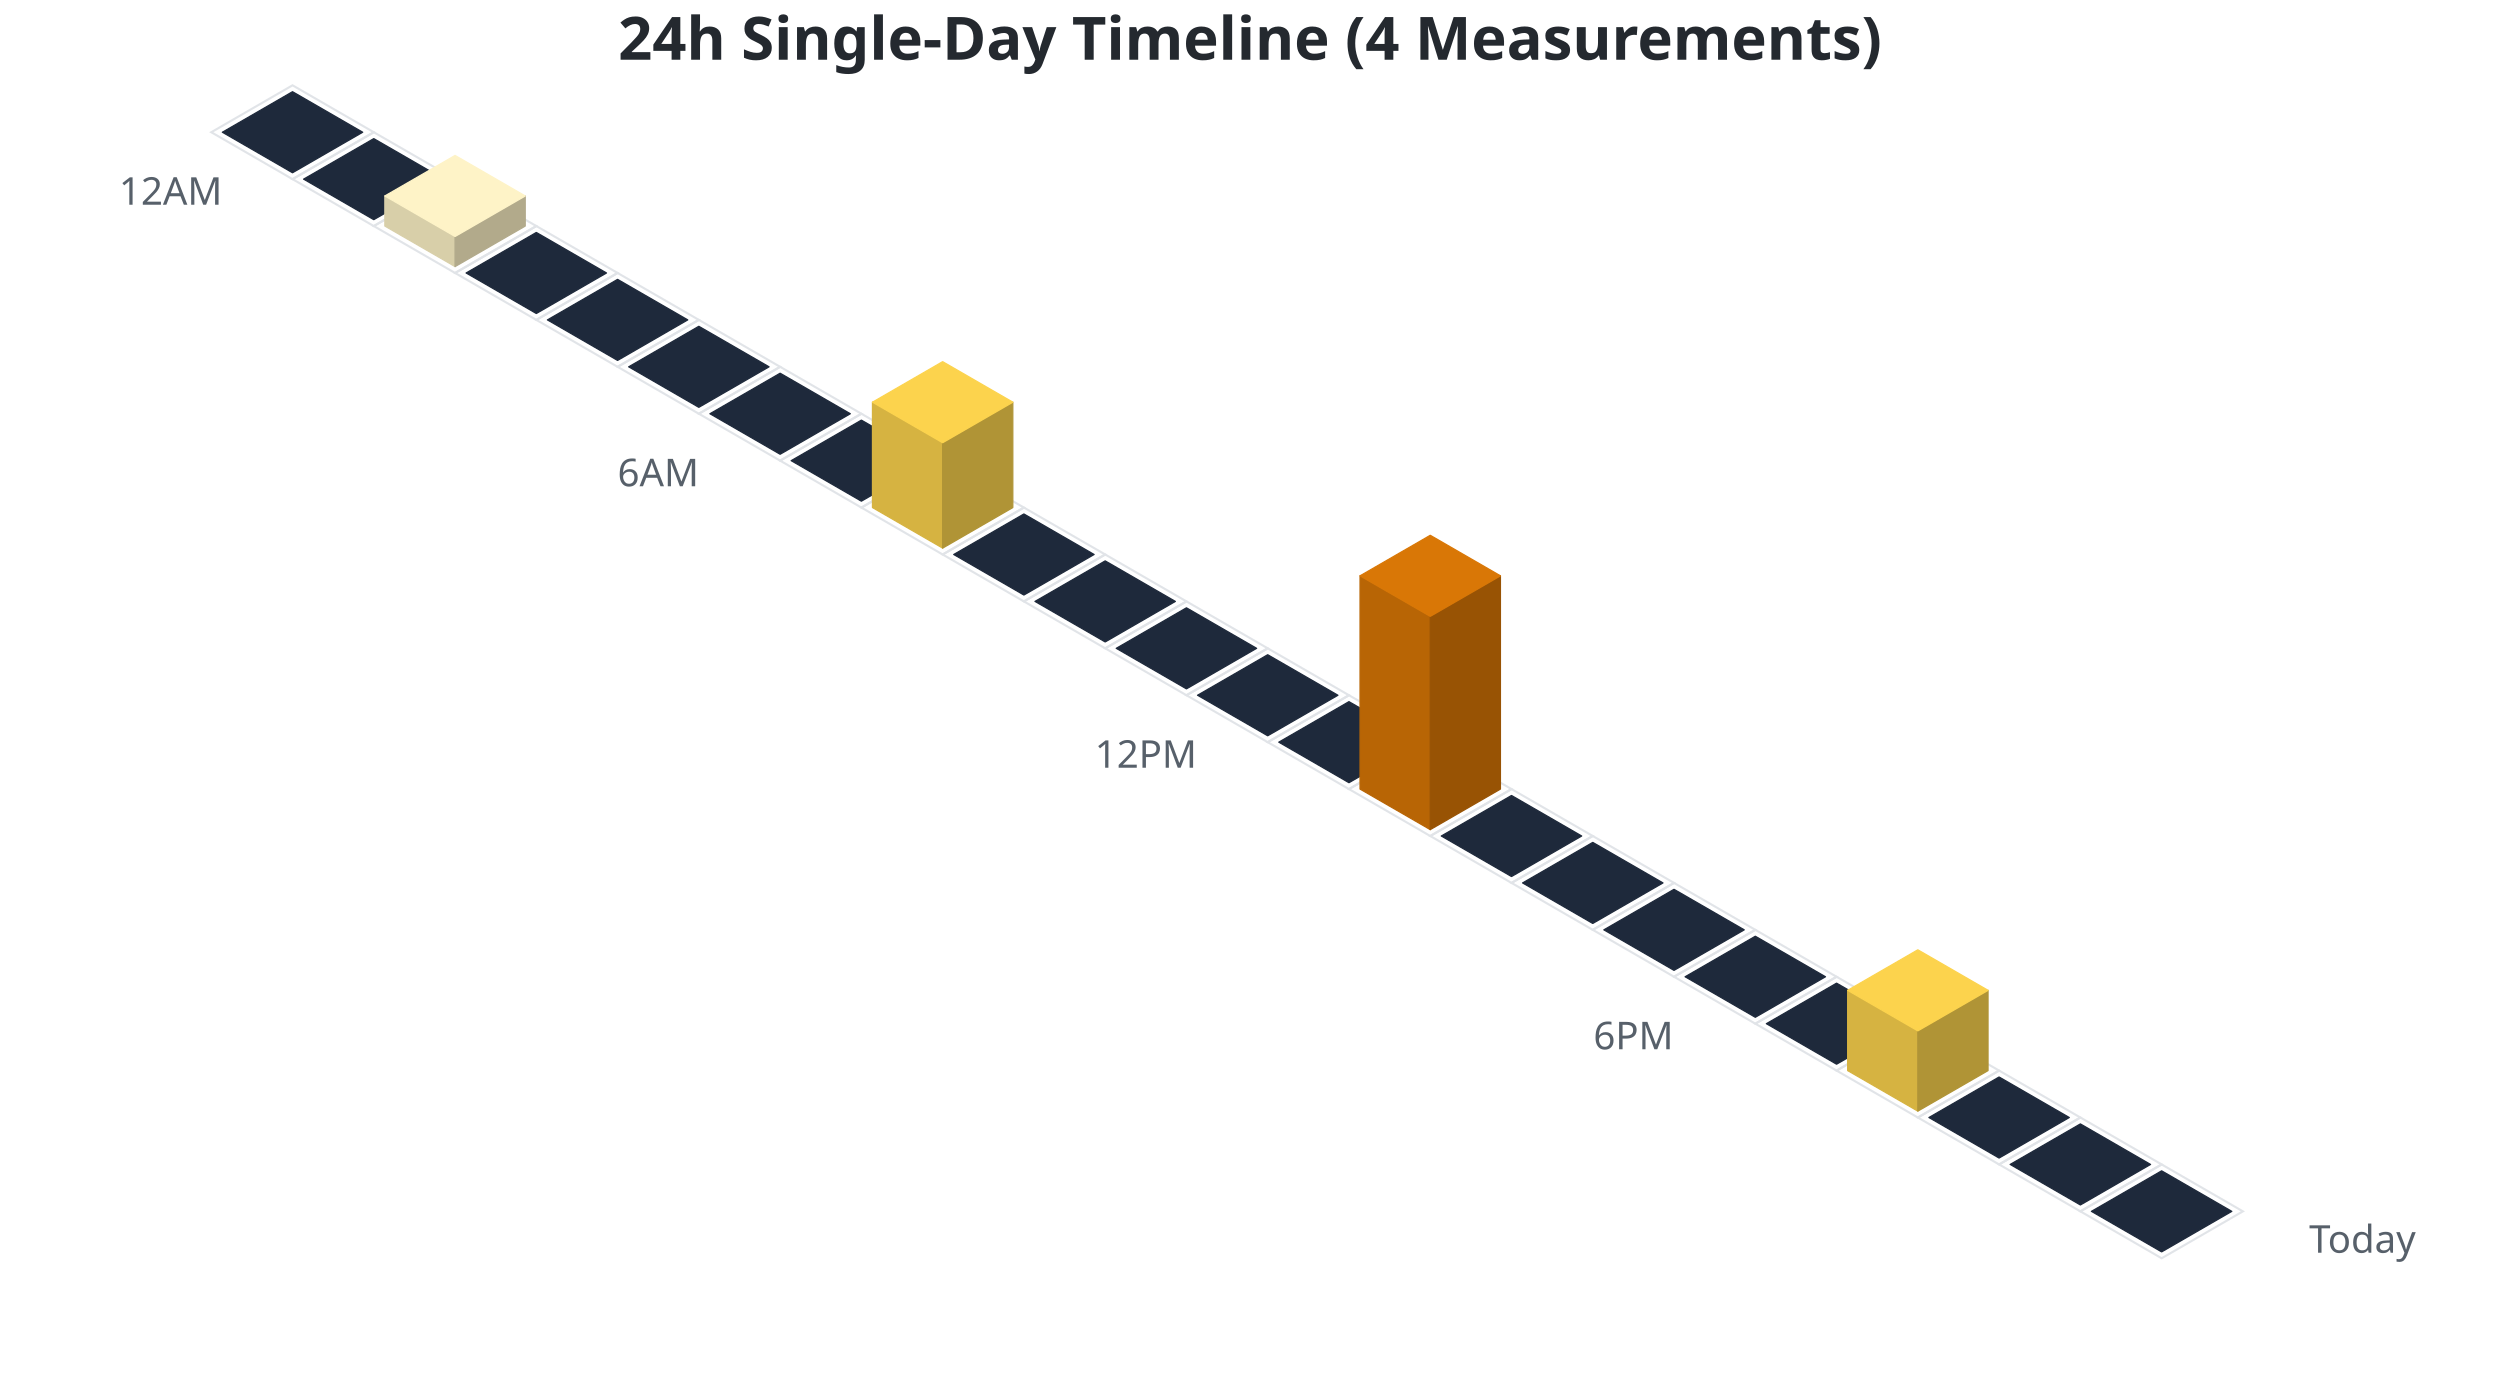
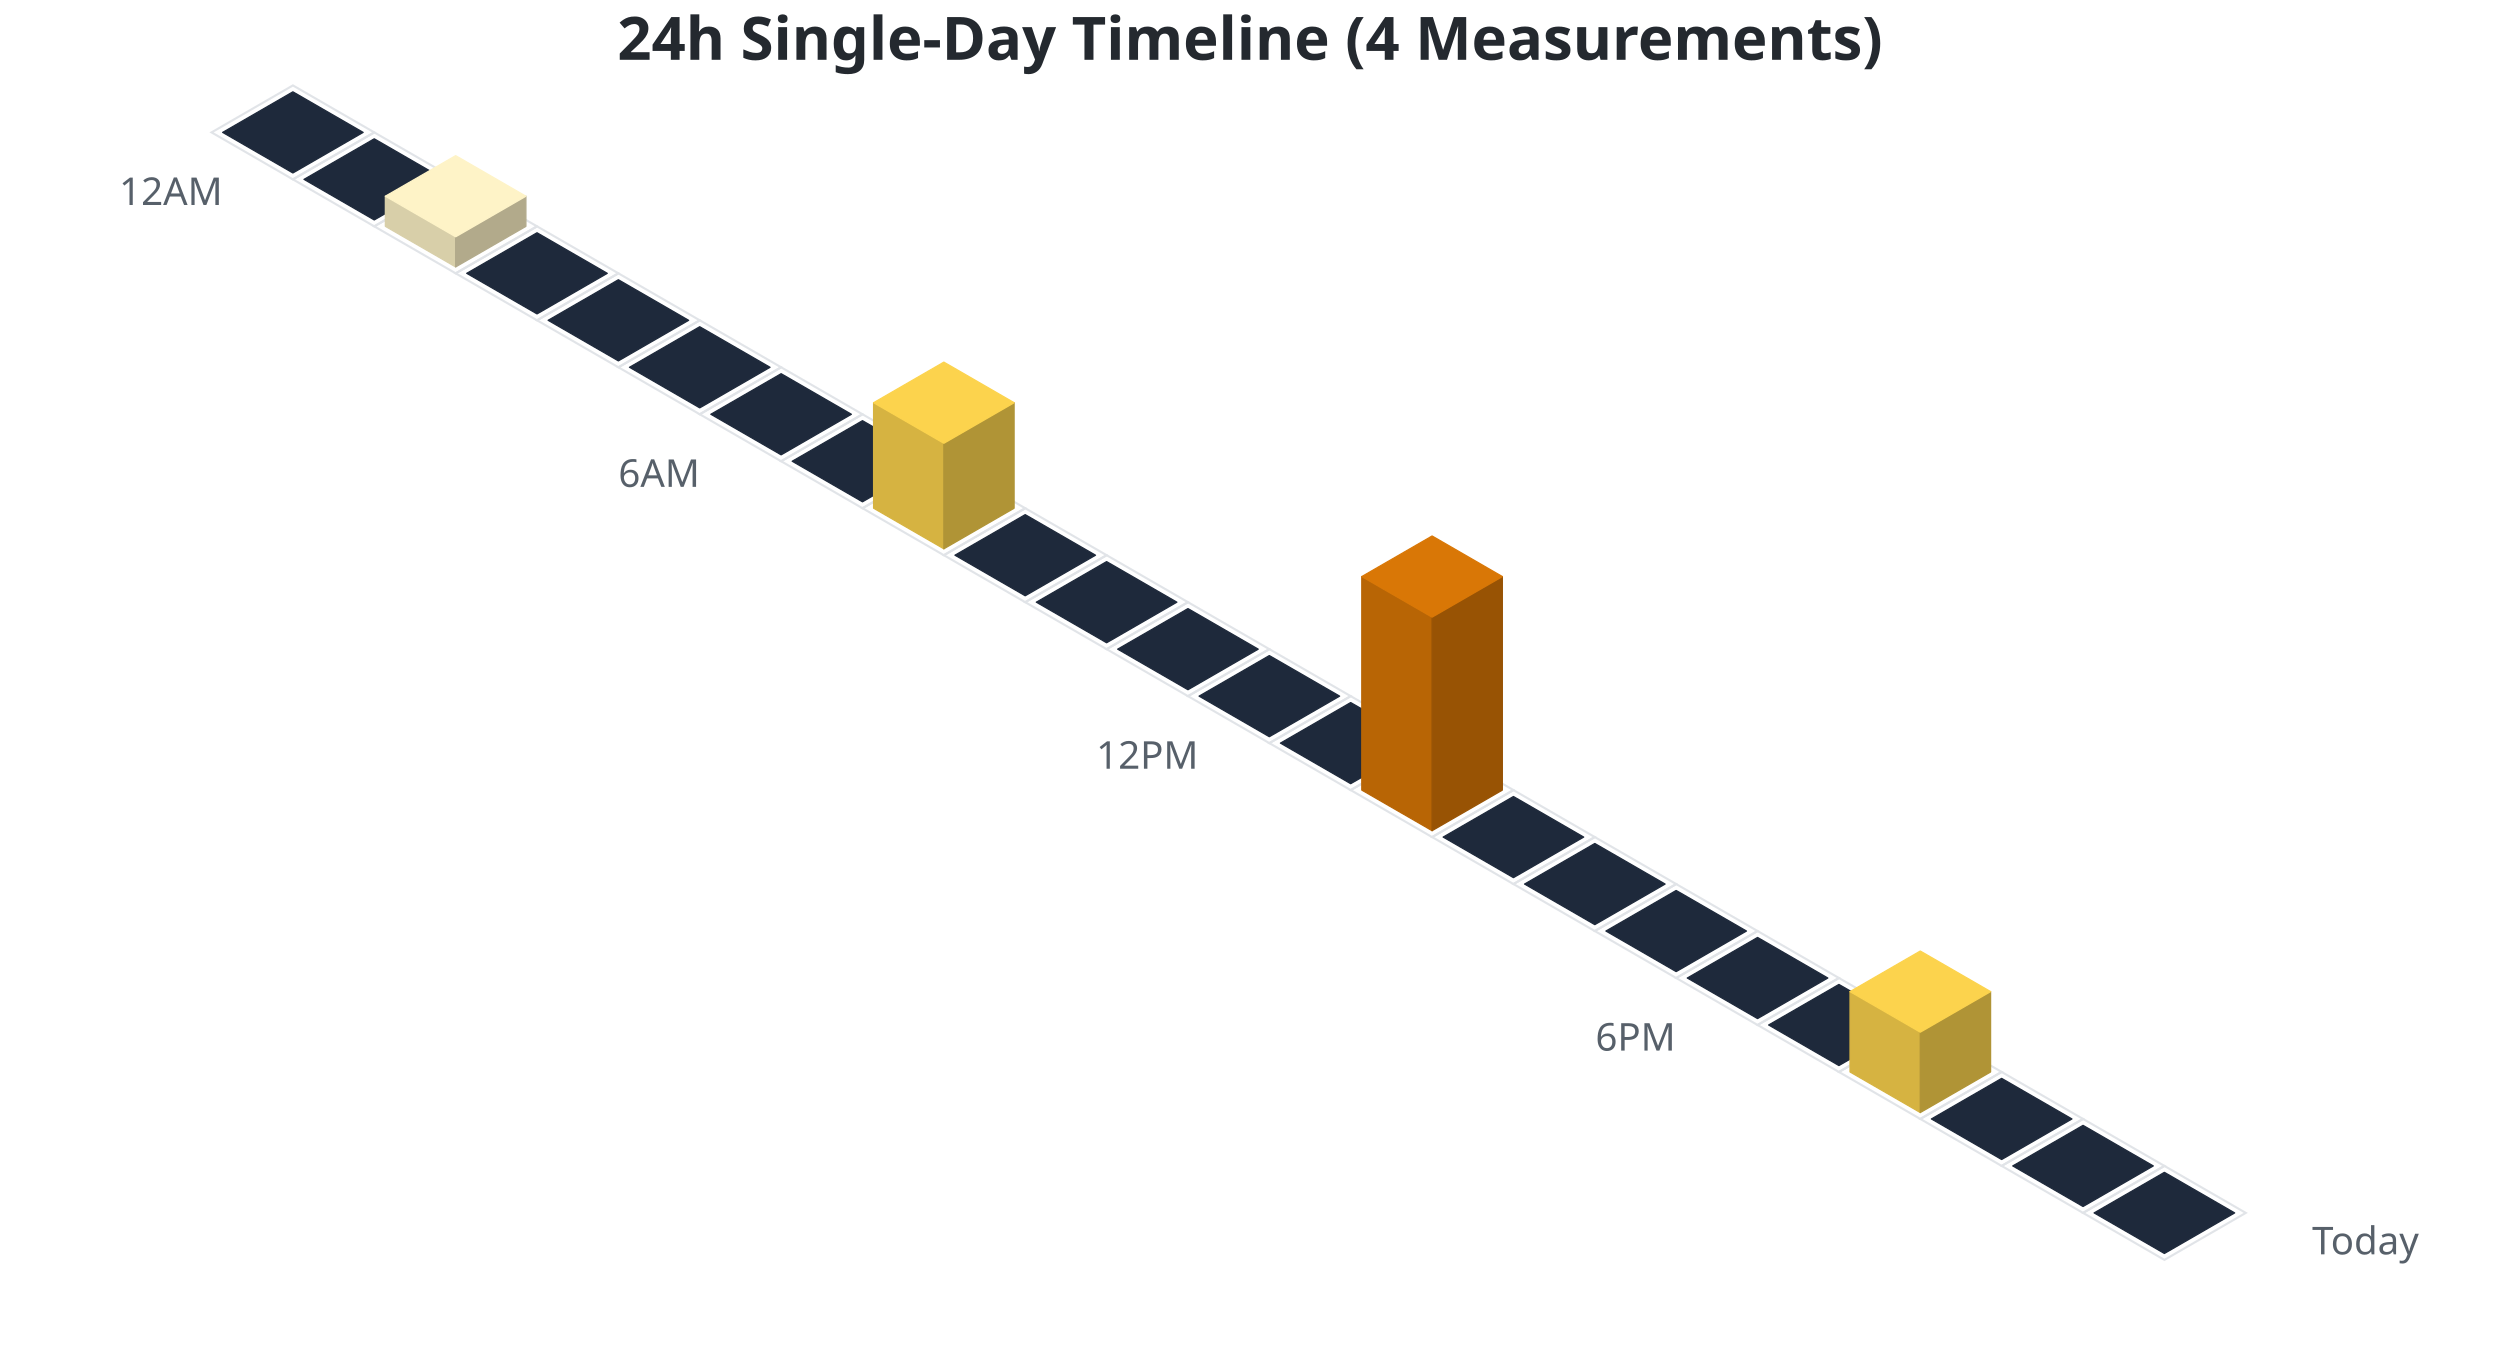
- <svg xmlns="http://www.w3.org/2000/svg" viewBox="-68.58 -20.00 586.12 323.00" width="100%" height="100%">
+ <svg xmlns="http://www.w3.org/2000/svg" viewBox="-68.58 -20.00 585.37 321.00" width="100%" height="100%">
  <style>
        @keyframes iso-grow {
          from {
            transform: scaleY(0);
          }
          to {
            transform: scaleY(1);
          }
        }
        .iso-bar {
          transform-box: fill-box;
          animation: iso-grow 0.6s cubic-bezier(0.16, 1, 0.3, 1) both;
          transition: transform 0.2s cubic-bezier(0.25, 0.46, 0.45, 0.94), filter 0.2s ease;
          cursor: pointer;
        }
        .iso-bar:hover {
          filter: brightness(1.1) drop-shadow(0 4px 6px rgba(0, 0, 0, 0.2));
          transform: translateY(-3px) scaleY(1);
        }
        .iso-face-top, .iso-face-left, .iso-face-right, .iso-bridge-top, .iso-bridge-front {
          transition: fill 0.2s ease;
        }
      </style>
-   <text x="224.48" y="-6.00" fill="#24292f" font-size="14" font-weight="bold" font-family="sans-serif" text-anchor="middle">24h Single-Day Timeline (4 Measurements)</text>
+   <text x="224.10" y="-6.00" fill="#24292f" font-size="14" font-weight="bold" font-family="sans-serif" text-anchor="middle">24h Single-Day Timeline (4 Measurements)</text>
  <g>
    <polygon class="iso-grid-cell" points="0.00,0.00 -19.05,11.00 0.00,22.00 19.05,11.00" fill="none" stroke="#e1e4e8" stroke-width="0.5" />
    <g class="iso-bar" data-col="0" data-row="0" data-value="0" style="animation-delay: 0ms; transform-origin: bottom;">
      <polygon points="0.00,1.50 -16.45,11.00 0.00,20.50 16.45,11.00" fill="#1e293b" stroke="#1e293b" stroke-width="0.3" stroke-linejoin="round" fill-opacity="1" stroke-opacity="1" />
    </g>
    <polygon class="iso-grid-cell" points="19.05,11.00 0.00,22.00 19.05,33.00 38.11,22.00" fill="none" stroke="#e1e4e8" stroke-width="0.5" />
    <g class="iso-bar" data-col="1" data-row="0" data-value="0" style="animation-delay: 15ms; transform-origin: bottom;">
      <polygon points="19.05,12.50 2.60,22.00 19.05,31.50 35.51,22.00" fill="#1e293b" stroke="#1e293b" stroke-width="0.3" stroke-linejoin="round" fill-opacity="1" stroke-opacity="1" />
    </g>
    <polygon class="iso-grid-cell" points="38.11,22.00 19.05,33.00 38.11,44.00 57.16,33.00" fill="none" stroke="#e1e4e8" stroke-width="0.5" />
    <g class="iso-bar" data-col="2" data-row="0" data-value="12" style="animation-delay: 30ms; transform-origin: bottom;">
      <polygon class="iso-face-left" points="21.65,25.94 38.11,35.44 38.11,42.50 21.65,33.00" fill="#d8cfa9" stroke="#d8cfa9" stroke-width="0.3" stroke-linejoin="round" fill-opacity="1" stroke-opacity="1" />
      <polygon class="iso-face-right" points="38.11,35.44 54.56,25.94 54.56,33.00 38.11,42.50" fill="#b2aa8b" stroke="#b2aa8b" stroke-width="0.3" stroke-linejoin="round" fill-opacity="1" stroke-opacity="1" />
      <polygon class="iso-face-top" points="38.11,16.44 21.65,25.94 38.11,35.44 54.56,25.94" fill="#fef3c7" stroke="#fef3c7" stroke-width="0.3" stroke-linejoin="round" fill-opacity="1" stroke-opacity="1" />
    </g>
    <polygon class="iso-grid-cell" points="57.16,33.00 38.11,44.00 57.16,55.00 76.21,44.00" fill="none" stroke="#e1e4e8" stroke-width="0.5" />
    <g class="iso-bar" data-col="3" data-row="0" data-value="0" style="animation-delay: 45ms; transform-origin: bottom;">
      <polygon points="57.16,34.50 40.70,44.00 57.16,53.50 73.61,44.00" fill="#1e293b" stroke="#1e293b" stroke-width="0.3" stroke-linejoin="round" fill-opacity="1" stroke-opacity="1" />
    </g>
    <polygon class="iso-grid-cell" points="76.21,44.00 57.16,55.00 76.21,66.00 95.26,55.00" fill="none" stroke="#e1e4e8" stroke-width="0.5" />
    <g class="iso-bar" data-col="4" data-row="0" data-value="0" style="animation-delay: 60ms; transform-origin: bottom;">
      <polygon points="76.21,45.50 59.76,55.00 76.21,64.50 92.66,55.00" fill="#1e293b" stroke="#1e293b" stroke-width="0.3" stroke-linejoin="round" fill-opacity="1" stroke-opacity="1" />
    </g>
    <polygon class="iso-grid-cell" points="95.26,55.00 76.21,66.00 95.26,77.00 114.32,66.00" fill="none" stroke="#e1e4e8" stroke-width="0.5" />
    <g class="iso-bar" data-col="5" data-row="0" data-value="0" style="animation-delay: 75ms; transform-origin: bottom;">
      <polygon points="95.26,56.50 78.81,66.00 95.26,75.50 111.72,66.00" fill="#1e293b" stroke="#1e293b" stroke-width="0.3" stroke-linejoin="round" fill-opacity="1" stroke-opacity="1" />
    </g>
    <polygon class="iso-grid-cell" points="114.32,66.00 95.26,77.00 114.32,88.00 133.37,77.00" fill="none" stroke="#e1e4e8" stroke-width="0.5" />
    <g class="iso-bar" data-col="6" data-row="0" data-value="0" style="animation-delay: 90ms; transform-origin: bottom;">
      <polygon points="114.32,67.50 97.86,77.00 114.32,86.50 130.77,77.00" fill="#1e293b" stroke="#1e293b" stroke-width="0.3" stroke-linejoin="round" fill-opacity="1" stroke-opacity="1" />
    </g>
    <polygon class="iso-grid-cell" points="133.37,77.00 114.32,88.00 133.37,99.00 152.42,88.00" fill="none" stroke="#e1e4e8" stroke-width="0.5" />
    <g class="iso-bar" data-col="7" data-row="0" data-value="0" style="animation-delay: 105ms; transform-origin: bottom;">
      <polygon points="133.37,78.50 116.91,88.00 133.37,97.50 149.82,88.00" fill="#1e293b" stroke="#1e293b" stroke-width="0.3" stroke-linejoin="round" fill-opacity="1" stroke-opacity="1" />
    </g>
    <polygon class="iso-grid-cell" points="152.42,88.00 133.37,99.00 152.42,110.00 171.47,99.00" fill="none" stroke="#e1e4e8" stroke-width="0.5" />
    <g class="iso-bar" data-col="8" data-row="0" data-value="42" style="animation-delay: 120ms; transform-origin: bottom;">
      <polygon class="iso-face-left" points="135.97,74.29 152.42,83.79 152.42,108.50 135.97,99.00" fill="#d6b341" stroke="#d6b341" stroke-width="0.3" stroke-linejoin="round" fill-opacity="1" stroke-opacity="1" />
      <polygon class="iso-face-right" points="152.42,83.79 168.87,74.29 168.87,99.00 152.42,108.50" fill="#b09436" stroke="#b09436" stroke-width="0.3" stroke-linejoin="round" fill-opacity="1" stroke-opacity="1" />
      <polygon class="iso-face-top" points="152.42,64.79 135.97,74.29 152.42,83.79 168.87,74.29" fill="#fcd34d" stroke="#fcd34d" stroke-width="0.3" stroke-linejoin="round" fill-opacity="1" stroke-opacity="1" />
    </g>
    <polygon class="iso-grid-cell" points="171.47,99.00 152.42,110.00 171.47,121.00 190.53,110.00" fill="none" stroke="#e1e4e8" stroke-width="0.5" />
    <g class="iso-bar" data-col="9" data-row="0" data-value="0" style="animation-delay: 135ms; transform-origin: bottom;">
      <polygon points="171.47,100.50 155.02,110.00 171.47,119.50 187.93,110.00" fill="#1e293b" stroke="#1e293b" stroke-width="0.3" stroke-linejoin="round" fill-opacity="1" stroke-opacity="1" />
    </g>
    <polygon class="iso-grid-cell" points="190.53,110.00 171.47,121.00 190.53,132.00 209.58,121.00" fill="none" stroke="#e1e4e8" stroke-width="0.5" />
    <g class="iso-bar" data-col="10" data-row="0" data-value="0" style="animation-delay: 150ms; transform-origin: bottom;">
      <polygon points="190.53,111.50 174.07,121.00 190.53,130.50 206.98,121.00" fill="#1e293b" stroke="#1e293b" stroke-width="0.3" stroke-linejoin="round" fill-opacity="1" stroke-opacity="1" />
    </g>
    <polygon class="iso-grid-cell" points="209.58,121.00 190.53,132.00 209.58,143.00 228.63,132.00" fill="none" stroke="#e1e4e8" stroke-width="0.5" />
    <g class="iso-bar" data-col="11" data-row="0" data-value="0" style="animation-delay: 165ms; transform-origin: bottom;">
      <polygon points="209.58,122.50 193.12,132.00 209.58,141.50 226.03,132.00" fill="#1e293b" stroke="#1e293b" stroke-width="0.3" stroke-linejoin="round" fill-opacity="1" stroke-opacity="1" />
    </g>
    <polygon class="iso-grid-cell" points="228.63,132.00 209.58,143.00 228.63,154.00 247.68,143.00" fill="none" stroke="#e1e4e8" stroke-width="0.5" />
    <g class="iso-bar" data-col="12" data-row="0" data-value="0" style="animation-delay: 180ms; transform-origin: bottom;">
      <polygon points="228.63,133.50 212.18,143.00 228.63,152.50 245.09,143.00" fill="#1e293b" stroke="#1e293b" stroke-width="0.3" stroke-linejoin="round" fill-opacity="1" stroke-opacity="1" />
    </g>
    <polygon class="iso-grid-cell" points="247.68,143.00 228.63,154.00 247.68,165.00 266.74,154.00" fill="none" stroke="#e1e4e8" stroke-width="0.5" />
    <g class="iso-bar" data-col="13" data-row="0" data-value="0" style="animation-delay: 195ms; transform-origin: bottom;">
      <polygon points="247.68,144.50 231.23,154.00 247.68,163.50 264.14,154.00" fill="#1e293b" stroke="#1e293b" stroke-width="0.3" stroke-linejoin="round" fill-opacity="1" stroke-opacity="1" />
    </g>
    <polygon class="iso-grid-cell" points="266.74,154.00 247.68,165.00 266.74,176.00 285.79,165.00" fill="none" stroke="#e1e4e8" stroke-width="0.5" />
    <g class="iso-bar" data-col="14" data-row="0" data-value="85" style="animation-delay: 210ms; transform-origin: bottom;">
      <polygon class="iso-face-left" points="250.28,115.00 266.74,124.50 266.74,174.50 250.28,165.00" fill="#b86505" stroke="#b86505" stroke-width="0.3" stroke-linejoin="round" fill-opacity="1" stroke-opacity="1" />
      <polygon class="iso-face-right" points="266.74,124.50 283.19,115.00 283.19,165.00 266.74,174.50" fill="#985304" stroke="#985304" stroke-width="0.3" stroke-linejoin="round" fill-opacity="1" stroke-opacity="1" />
      <polygon class="iso-face-top" points="266.74,105.50 250.28,115.00 266.74,124.50 283.19,115.00" fill="#d97706" stroke="#d97706" stroke-width="0.3" stroke-linejoin="round" fill-opacity="1" stroke-opacity="1" />
    </g>
    <polygon class="iso-grid-cell" points="285.79,165.00 266.74,176.00 285.79,187.00 304.84,176.00" fill="none" stroke="#e1e4e8" stroke-width="0.5" />
    <g class="iso-bar" data-col="15" data-row="0" data-value="0" style="animation-delay: 225ms; transform-origin: bottom;">
      <polygon points="285.79,166.50 269.33,176.00 285.79,185.50 302.24,176.00" fill="#1e293b" stroke="#1e293b" stroke-width="0.3" stroke-linejoin="round" fill-opacity="1" stroke-opacity="1" />
    </g>
    <polygon class="iso-grid-cell" points="304.84,176.00 285.79,187.00 304.84,198.00 323.89,187.00" fill="none" stroke="#e1e4e8" stroke-width="0.5" />
    <g class="iso-bar" data-col="16" data-row="0" data-value="0" style="animation-delay: 240ms; transform-origin: bottom;">
      <polygon points="304.84,177.50 288.39,187.00 304.84,196.50 321.30,187.00" fill="#1e293b" stroke="#1e293b" stroke-width="0.3" stroke-linejoin="round" fill-opacity="1" stroke-opacity="1" />
    </g>
    <polygon class="iso-grid-cell" points="323.89,187.00 304.84,198.00 323.89,209.00 342.95,198.00" fill="none" stroke="#e1e4e8" stroke-width="0.5" />
    <g class="iso-bar" data-col="17" data-row="0" data-value="0" style="animation-delay: 255ms; transform-origin: bottom;">
      <polygon points="323.89,188.50 307.44,198.00 323.89,207.50 340.35,198.00" fill="#1e293b" stroke="#1e293b" stroke-width="0.3" stroke-linejoin="round" fill-opacity="1" stroke-opacity="1" />
    </g>
    <polygon class="iso-grid-cell" points="342.95,198.00 323.89,209.00 342.95,220.00 362.00,209.00" fill="none" stroke="#e1e4e8" stroke-width="0.5" />
    <g class="iso-bar" data-col="18" data-row="0" data-value="0" style="animation-delay: 270ms; transform-origin: bottom;">
      <polygon points="342.95,199.50 326.49,209.00 342.95,218.50 359.40,209.00" fill="#1e293b" stroke="#1e293b" stroke-width="0.3" stroke-linejoin="round" fill-opacity="1" stroke-opacity="1" />
    </g>
    <polygon class="iso-grid-cell" points="362.00,209.00 342.95,220.00 362.00,231.00 381.05,220.00" fill="none" stroke="#e1e4e8" stroke-width="0.5" />
    <g class="iso-bar" data-col="19" data-row="0" data-value="0" style="animation-delay: 285ms; transform-origin: bottom;">
      <polygon points="362.00,210.50 345.54,220.00 362.00,229.50 378.45,220.00" fill="#1e293b" stroke="#1e293b" stroke-width="0.3" stroke-linejoin="round" fill-opacity="1" stroke-opacity="1" />
    </g>
    <polygon class="iso-grid-cell" points="381.05,220.00 362.00,231.00 381.05,242.00 400.10,231.00" fill="none" stroke="#e1e4e8" stroke-width="0.5" />
    <g class="iso-bar" data-col="20" data-row="0" data-value="32" style="animation-delay: 300ms; transform-origin: bottom;">
      <polygon class="iso-face-left" points="364.60,212.18 381.05,221.68 381.05,240.50 364.60,231.00" fill="#d6b341" stroke="#d6b341" stroke-width="0.3" stroke-linejoin="round" fill-opacity="1" stroke-opacity="1" />
      <polygon class="iso-face-right" points="381.05,221.68 397.51,212.18 397.51,231.00 381.05,240.50" fill="#b09436" stroke="#b09436" stroke-width="0.3" stroke-linejoin="round" fill-opacity="1" stroke-opacity="1" />
      <polygon class="iso-face-top" points="381.05,202.68 364.60,212.18 381.05,221.68 397.51,212.18" fill="#fcd34d" stroke="#fcd34d" stroke-width="0.3" stroke-linejoin="round" fill-opacity="1" stroke-opacity="1" />
    </g>
    <polygon class="iso-grid-cell" points="400.10,231.00 381.05,242.00 400.10,253.00 419.16,242.00" fill="none" stroke="#e1e4e8" stroke-width="0.5" />
    <g class="iso-bar" data-col="21" data-row="0" data-value="0" style="animation-delay: 315ms; transform-origin: bottom;">
      <polygon points="400.10,232.50 383.65,242.00 400.10,251.50 416.56,242.00" fill="#1e293b" stroke="#1e293b" stroke-width="0.3" stroke-linejoin="round" fill-opacity="1" stroke-opacity="1" />
    </g>
    <polygon class="iso-grid-cell" points="419.16,242.00 400.10,253.00 419.16,264.00 438.21,253.00" fill="none" stroke="#e1e4e8" stroke-width="0.5" />
    <g class="iso-bar" data-col="22" data-row="0" data-value="0" style="animation-delay: 330ms; transform-origin: bottom;">
      <polygon points="419.16,243.50 402.70,253.00 419.16,262.50 435.61,253.00" fill="#1e293b" stroke="#1e293b" stroke-width="0.3" stroke-linejoin="round" fill-opacity="1" stroke-opacity="1" />
    </g>
    <polygon class="iso-grid-cell" points="438.21,253.00 419.16,264.00 438.21,275.00 457.26,264.00" fill="none" stroke="#e1e4e8" stroke-width="0.5" />
    <g class="iso-bar" data-col="23" data-row="0" data-value="0" style="animation-delay: 345ms; transform-origin: bottom;">
      <polygon points="438.21,254.50 421.75,264.00 438.21,273.50 454.66,264.00" fill="#1e293b" stroke="#1e293b" stroke-width="0.3" stroke-linejoin="round" fill-opacity="1" stroke-opacity="1" />
    </g>
    <g class="iso-col-labels">
      <text x="-28.58" y="28.00" fill="#57606a" font-size="9" font-family="sans-serif" text-anchor="middle">12AM</text>
      <text x="85.74" y="94.00" fill="#57606a" font-size="9" font-family="sans-serif" text-anchor="middle">6AM</text>
      <text x="200.05" y="160.00" fill="#57606a" font-size="9" font-family="sans-serif" text-anchor="middle">12PM</text>
      <text x="314.37" y="226.00" fill="#57606a" font-size="9" font-family="sans-serif" text-anchor="middle">6PM</text>
    </g>
    <g class="iso-row-labels">
      <text x="472.79" y="273.70" fill="#57606a" font-size="9" font-family="sans-serif" text-anchor="start">Today</text>
    </g>
  </g>
</svg>
